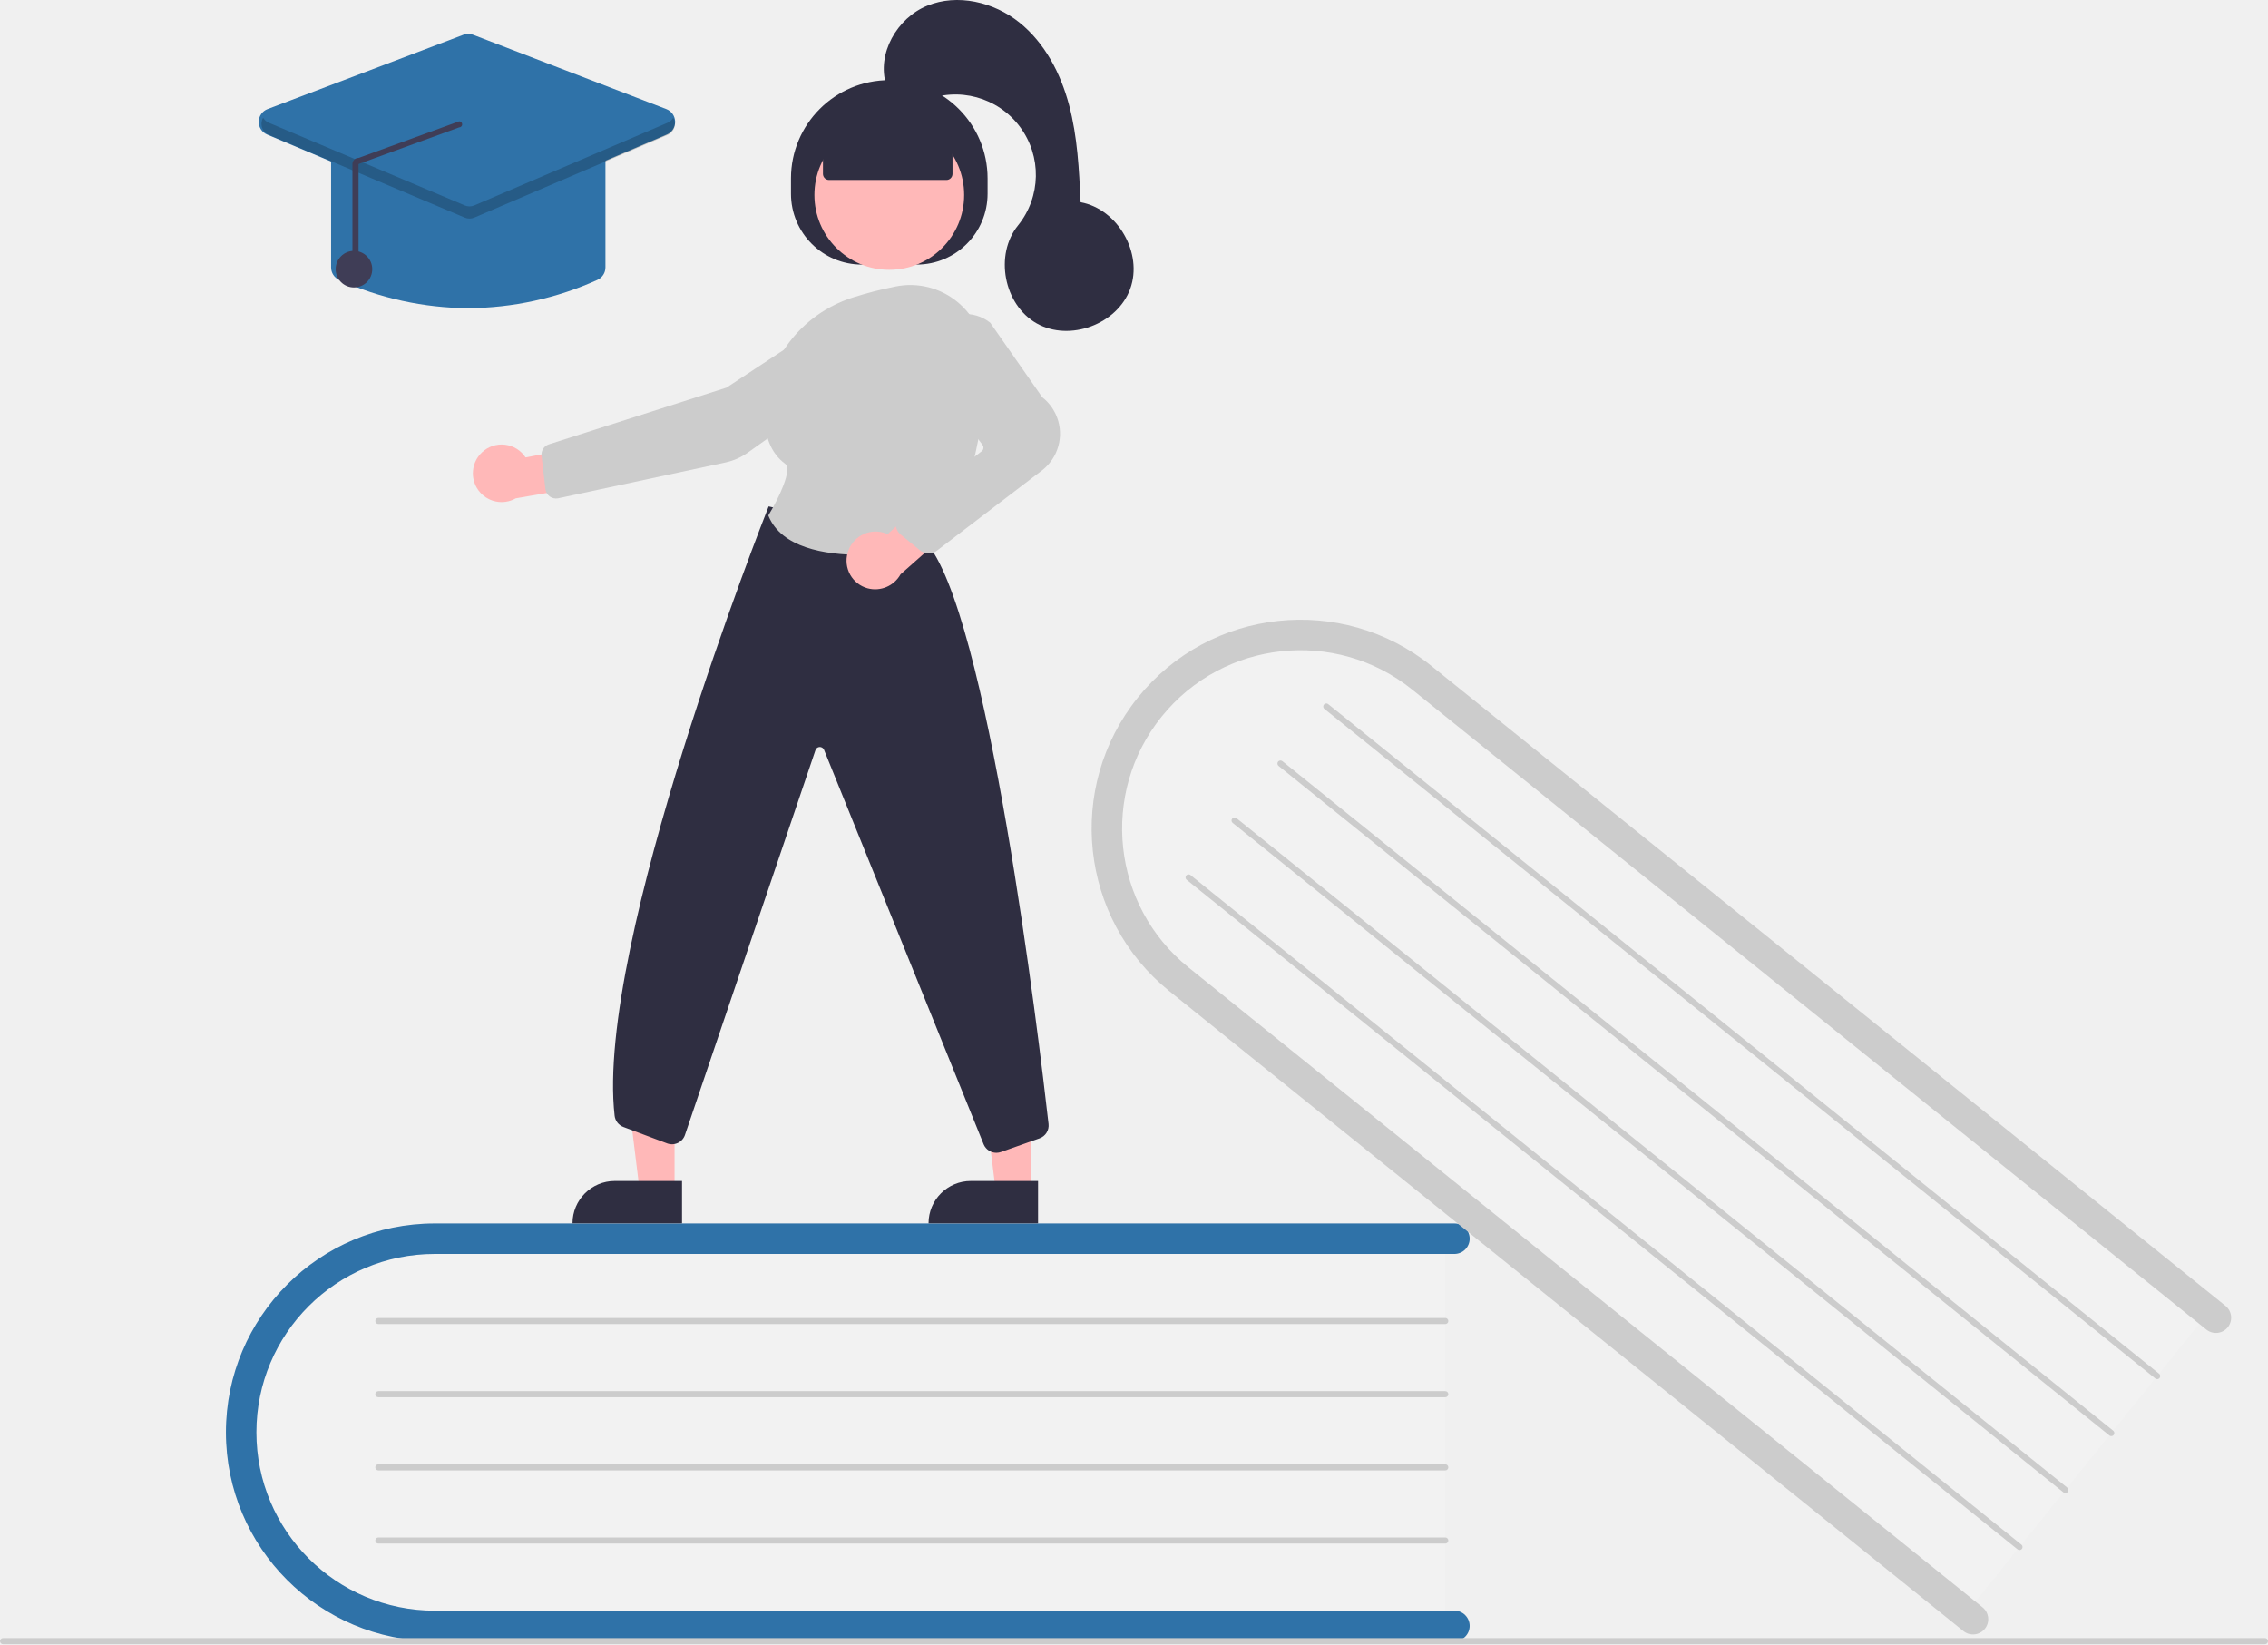
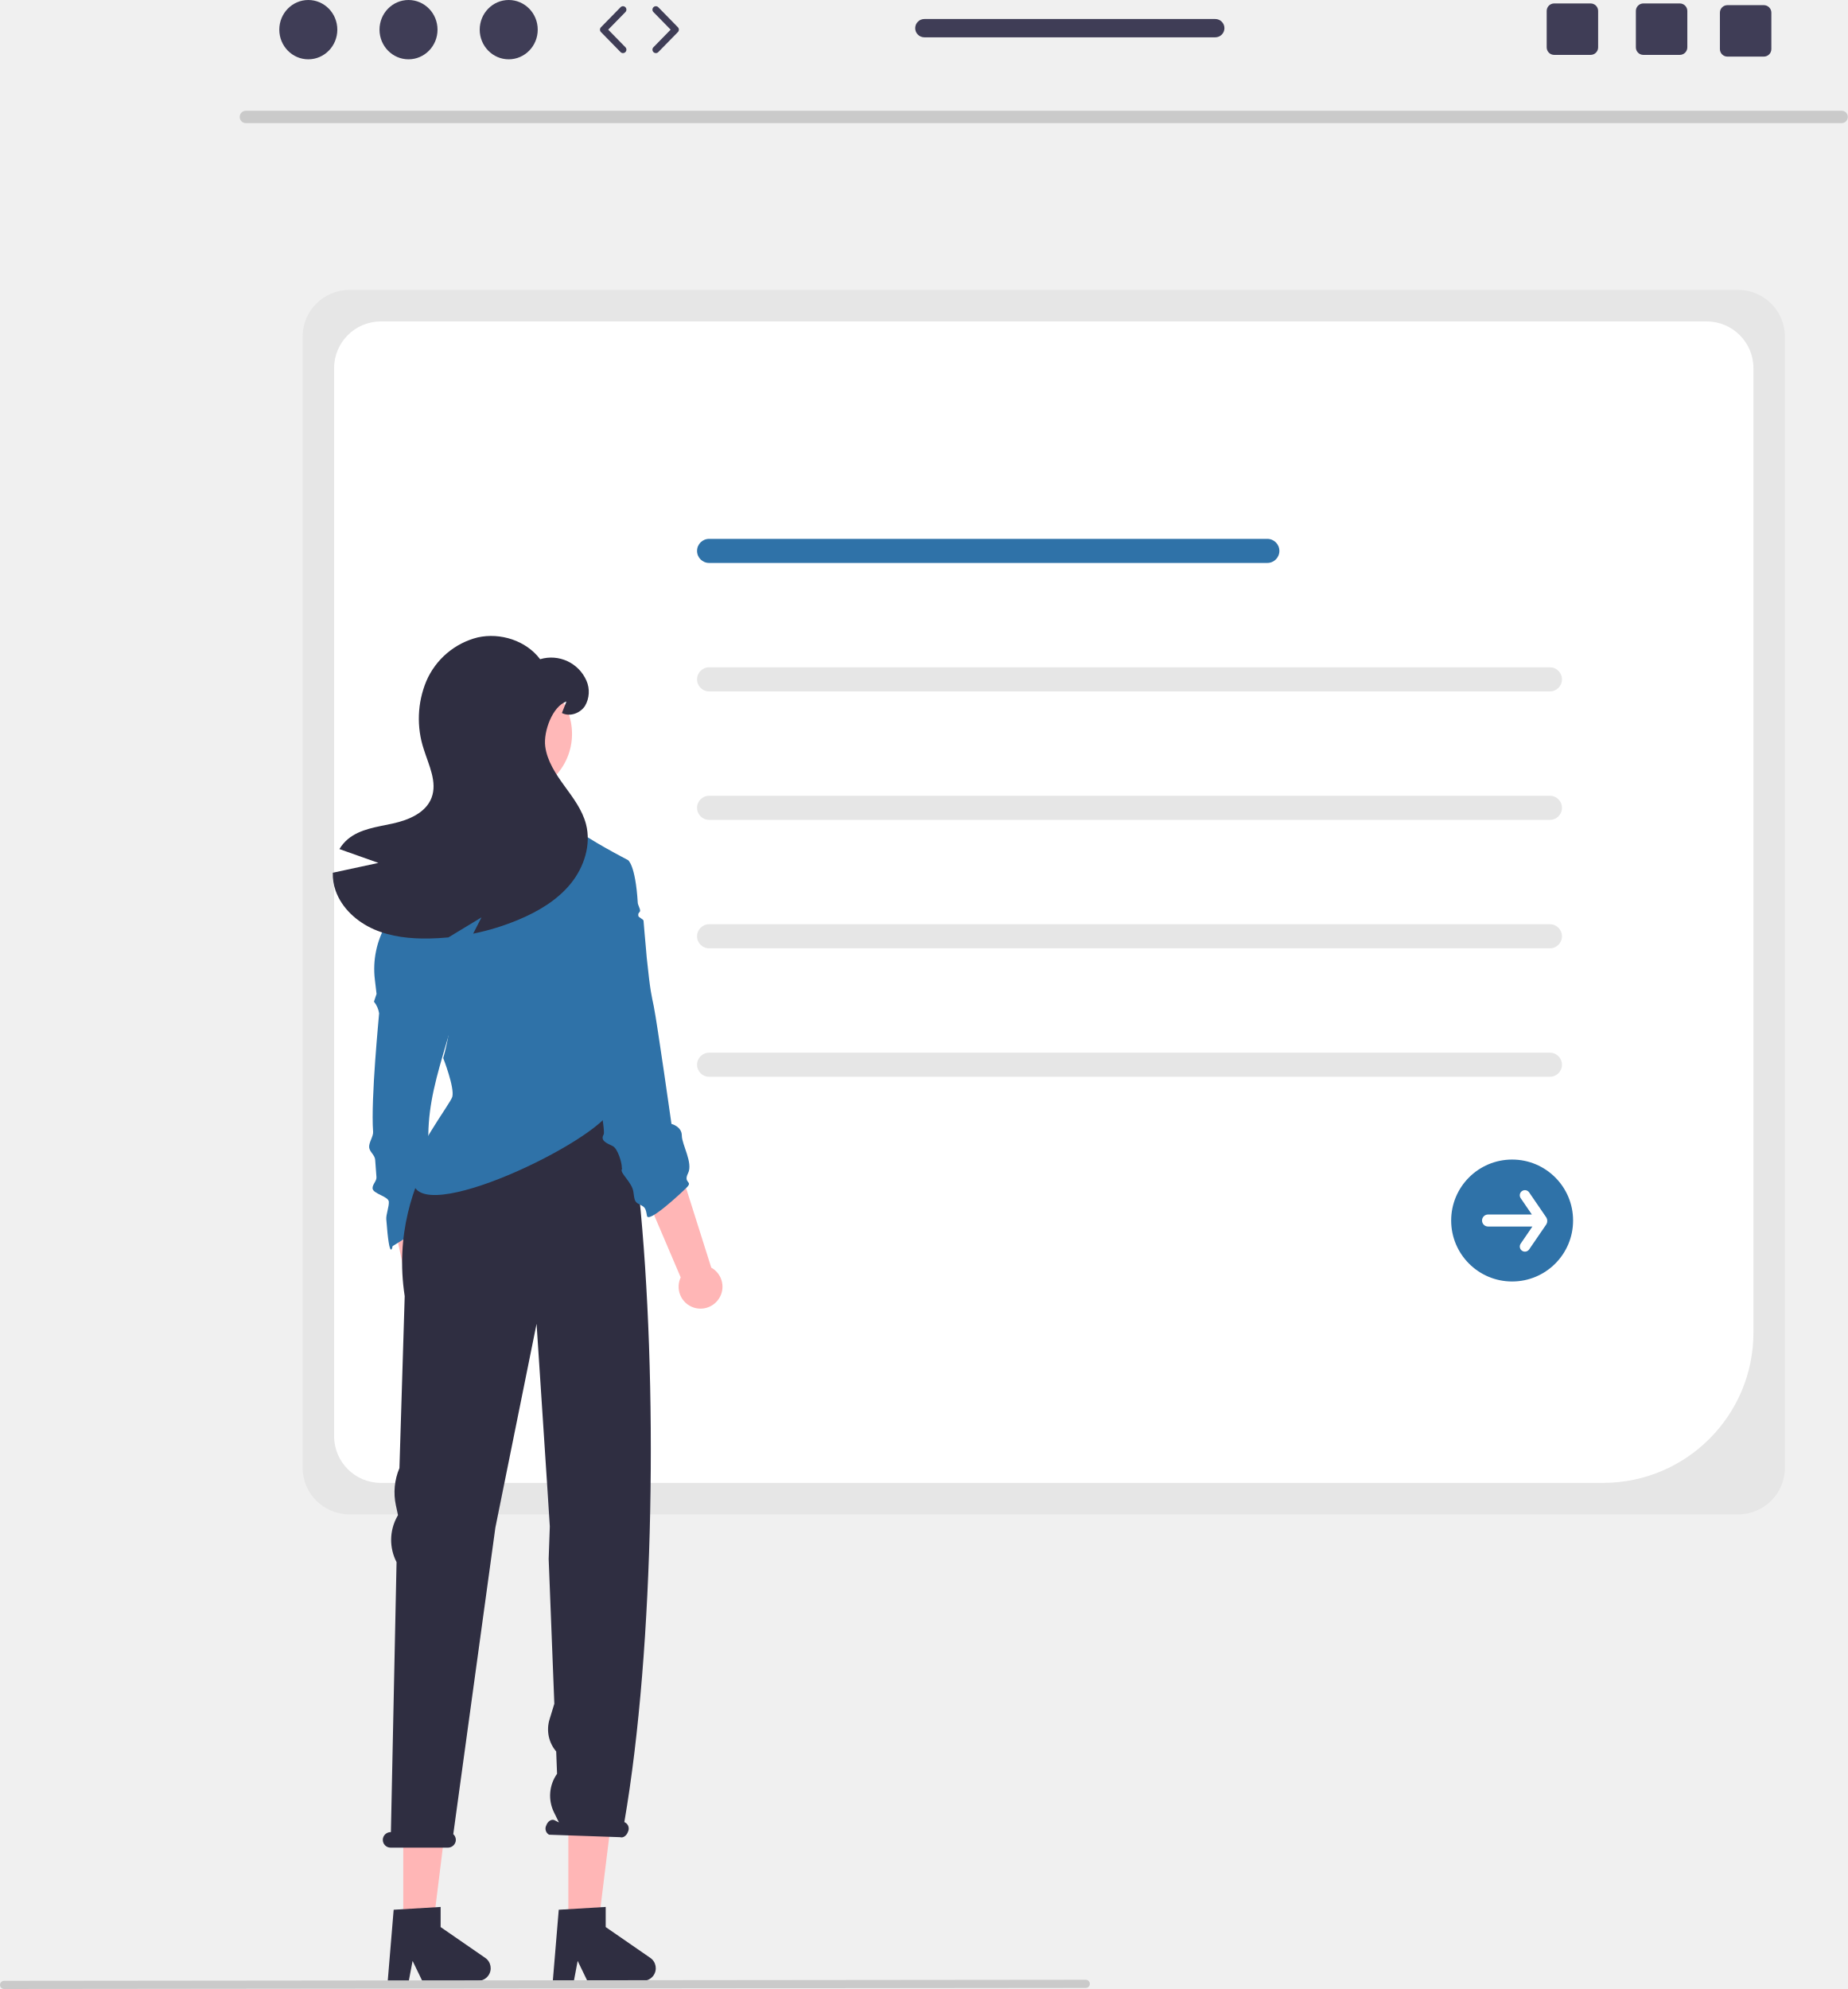
- <svg xmlns="http://www.w3.org/2000/svg" data-name="Layer 1" width="744" height="539.286" viewBox="0 0 744 539.286">
-   <path d="M702.114,584.643v130H376.415c-37.109,0-67.301-29.16-67.301-65s30.192-65,67.301-65Z" transform="translate(-228 -180.357)" fill="#f2f2f2" />
-   <path d="M710.114,713.643a5.002,5.002,0,0,1-5,5h-334.5a68.5,68.5,0,1,1,0-137h334.5a5,5,0,0,1,0,10h-334.5a58.5,58.5,0,1,0,0,117h334.5A5.002,5.002,0,0,1,710.114,713.643Z" transform="translate(-228 -180.357)" fill="#2f72a8" />
-   <path d="M702.114,614.643h-350a1,1,0,1,1,0-2h350a1,1,0,0,1,0,2Z" transform="translate(-228 -180.357)" fill="#ccc" />
-   <path d="M702.114,638.643h-350a1,1,0,1,1,0-2h350a1,1,0,0,1,0,2Z" transform="translate(-228 -180.357)" fill="#ccc" />
-   <path d="M702.114,662.643h-350a1,1,0,1,1,0-2h350a1,1,0,0,1,0,2Z" transform="translate(-228 -180.357)" fill="#ccc" />
-   <path d="M702.114,686.643h-350a1,1,0,1,1,0-2h350a1,1,0,0,1,0,2Z" transform="translate(-228 -180.357)" fill="#ccc" />
-   <path d="M953.832,609.114,872.267,710.342,618.652,505.992c-28.896-23.283-34.111-64.932-11.624-92.84s64.292-31.671,93.189-8.388Z" transform="translate(-228 -180.357)" fill="#f2f2f2" />
-   <path d="M879.124,714.583a5.002,5.002,0,0,1-7.031.756L611.625,505.467a68.5,68.5,0,0,1,85.957-106.679L958.05,608.66a5,5,0,1,1-6.274,7.787L691.307,406.575a58.5,58.5,0,1,0-73.408,91.106L878.367,707.553A5.002,5.002,0,0,1,879.124,714.583Z" transform="translate(-228 -180.357)" fill="#ccc" />
-   <path d="M935.009,632.474,662.471,412.877a1,1,0,1,1,1.255-1.557L936.264,630.917a1,1,0,1,1-1.255,1.557Z" transform="translate(-228 -180.357)" fill="#ccc" />
-   <path d="M919.951,651.163,647.413,431.565a1,1,0,0,1,1.255-1.557L921.206,649.605a1,1,0,1,1-1.255,1.557Z" transform="translate(-228 -180.357)" fill="#ccc" />
-   <path d="M904.893,669.851,632.355,450.254a1,1,0,0,1,1.255-1.557L906.148,668.294a1,1,0,1,1-1.255,1.557Z" transform="translate(-228 -180.357)" fill="#ccc" />
-   <path d="M889.835,688.539,617.297,468.942a1,1,0,1,1,1.255-1.557L891.089,686.982a1,1,0,1,1-1.255,1.557Z" transform="translate(-228 -180.357)" fill="#ccc" />
-   <path d="M971,719.643H229a1,1,0,0,1,0-2H971a1,1,0,0,1,0,2Z" transform="translate(-228 -180.357)" fill="#ccc" />
-   <polygon points="338.081 390.622 326.649 390.621 321.212 346.525 338.085 346.527 338.081 390.622" fill="#ffb8b8" />
-   <path d="M318.482,387.355h22.048a0,0,0,0,1,0,0v13.882a0,0,0,0,1,0,0H304.6a0,0,0,0,1,0,0v0A13.882,13.882,0,0,1,318.482,387.355Z" fill="#2f2e41" />
-   <polygon points="221.286 390.622 209.854 390.621 204.417 346.525 221.29 346.527 221.286 390.622" fill="#ffb8b8" />
-   <path d="M201.688,387.355h22.048a0,0,0,0,1,0,0v13.882a0,0,0,0,1,0,0H187.806a0,0,0,0,1,0,0v0A13.882,13.882,0,0,1,201.688,387.355Z" fill="#2f2e41" />
-   <path d="M487.471,243.89v-5a32.25,32.25,0,0,1,32.25-32.25h0a32.25,32.25,0,0,1,32.25,32.25v5a23.25,23.25,0,0,1-23.25,23.25h-18A23.25,23.25,0,0,1,487.471,243.89Z" transform="translate(-228 -180.357)" fill="#2f2e41" />
-   <circle cx="291.721" cy="63.942" r="24.561" fill="#ffb8b8" />
-   <path d="M634.488,376.475" transform="translate(-228 -180.357)" fill="#ffb8b8" />
-   <path d="M386.125,328.713A9.377,9.377,0,0,1,400.405,330.39l21.055-3.983,5.541,12.205-29.812,5.207a9.428,9.428,0,0,1-11.064-15.106Z" transform="translate(-228 -180.357)" fill="#ffb8b8" />
-   <path d="M500.573,284.328l.275.417L466.322,307.49l-58.258,18.603a3.508,3.508,0,0,0-2.412,3.738l1.271,10.947a3.501,3.501,0,0,0,4.21,3.018l54.83-11.753a19.806,19.806,0,0,0,7.371-3.245L512.122,301.201a10.02,10.02,0,0,0,4.158-8.947,9.975,9.975,0,0,0-15.433-7.508Z" transform="translate(-228 -180.357)" fill="#ccc" />
-   <path d="M554.853,558.466a4.518,4.518,0,0,1-4.138-2.701l-52.41-129.501a1.5,1.5,0,0,0-2.809.158L452.739,552.495a4.501,4.501,0,0,1-5.882,2.891l-14.338-5.377a4.489,4.489,0,0,1-2.897-3.705c-6.45-56.192,49.8-198.03,50.369-199.456l.157-.395,51.277,11.343.107.116c20.458,22.318,37.273,163.082,40.437,191.074a4.479,4.479,0,0,1-2.971,4.747l-12.656,4.476A4.457,4.457,0,0,1,554.853,558.466Z" transform="translate(-228 -180.357)" fill="#2f2e41" />
-   <path d="M510.673,362.363c-12.424,0-26.274-2.477-30.538-12.701l-.098-.235.133-.218c3.365-5.521,7.813-14.94,5.422-16.709-4.709-3.482-6.994-9.21-6.792-17.025.44-16.966,12-32.029,28.766-37.482h0A127.642,127.642,0,0,1,521.829,274.321a24.281,24.281,0,0,1,20.133,4.972,24.526,24.526,0,0,1,9.096,18.871c.176,18.131-2.615,43.383-16.912,60.72a4.448,4.448,0,0,1-2.633,1.531A122.223,122.223,0,0,1,510.673,362.363Z" transform="translate(-228 -180.357)" fill="#ccc" />
-   <path d="M506.051,361.684a9.556,9.556,0,0,1,11.678-6.664,9.407,9.407,0,0,1,1.448.536l15.987-14.549,11.118,7.49-22.862,20.231a9.539,9.539,0,0,1-10.813,4.587A9.394,9.394,0,0,1,506.051,361.684Z" transform="translate(-228 -180.357)" fill="#ffb8b8" />
-   <path d="M532.632,361.869a4.488,4.488,0,0,1-2.845-1.015l-6.304-5.152a4.5,4.5,0,0,1,.109-7.055l26.442-20.28a1.503,1.503,0,0,0,.283-2.095L533.996,304.696a13.285,13.285,0,0,1,.887-17.114h0a13.248,13.248,0,0,1,17.888-1.431l.103.109,17.042,24.402a15.193,15.193,0,0,1-.36,24.186l-34.246,26.139A4.507,4.507,0,0,1,532.632,361.869Z" transform="translate(-228 -180.357)" fill="#ccc" />
-   <path d="M497.965,237.39V225.204l21.756-9.5,20.744,9.5v12.186a2,2,0,0,1-2,2h-38.5A2,2,0,0,1,497.965,237.39Z" transform="translate(-228 -180.357)" fill="#2f2e41" />
-   <path d="M518.722,208.257c-3.199-10.239,3.519-21.972,13.451-26.025s21.813-1.22,30.194,5.476,13.58,16.724,16.335,27.091,3.278,21.177,3.787,31.891c12.202,2.241,20.503,16.714,16.276,28.378s-19.873,17.459-30.678,11.362-13.935-22.485-6.136-32.134a26.374,26.374,0,0,0-30.688-40.91C525.248,215.902,517.702,209.368,518.722,208.257Z" transform="translate(-228 -180.357)" fill="#2f2e41" />
-   <path d="M381.614,281.44a104.449,104.449,0,0,1-42.348-9.275,4.473,4.473,0,0,1-2.652-4.104V231.643a4.505,4.505,0,0,1,4.5-4.5h81a4.505,4.505,0,0,1,4.5,4.5v36.418a4.473,4.473,0,0,1-2.652,4.104h0A104.449,104.449,0,0,1,381.614,281.44Z" transform="translate(-228 -180.357)" fill="#2f72a8" />
-   <path d="M381.603,251.937a4.505,4.505,0,0,1-1.749-.352l-64.232-27.1a4.5,4.5,0,0,1,.153-8.353L380.008,191.765a4.484,4.484,0,0,1,3.211.007l63.372,24.368a4.5,4.5,0,0,1,.154,8.338L383.373,251.577A4.507,4.507,0,0,1,381.603,251.937Z" transform="translate(-228 -180.357)" fill="#2f72a8" />
-   <circle cx="116.114" cy="88.286" r="6" fill="#3f3d56" />
-   <path d="M446.965,220.631,383.592,247.73a4,4,0,0,1-3.127.008l-64.232-27.099a3.925,3.925,0,0,1-1.913-1.681,3.997,3.997,0,0,0,1.913,5.681l64.232,27.099a4,4,0,0,0,3.127-.008l63.373-27.099a3.997,3.997,0,0,0,1.895-5.673A3.927,3.927,0,0,1,446.965,220.631Z" transform="translate(-228 -180.357)" opacity="0.2" />
-   <path d="M344.618,268.62a1,1,0,0,0,1-1V234.158l32.981-12.015a1,1,0,0,0,.03-2l-32.981,12.015a1.962,1.962,0,0,0-1.433.575,1.986,1.986,0,0,0-.596,1.425v33.461A1,1,0,0,0,344.618,268.62Z" transform="translate(-228 -180.357)" fill="#3f3d56" />
+ <svg xmlns="http://www.w3.org/2000/svg" width="538.716" height="579.819" viewBox="0 0 538.716 579.819">
+   <path d="M506.768,441.458H101.832c-7.512-.009-13.6-6.097-13.609-13.609V98.126c.009-7.512,6.097-13.6,13.609-13.609H506.768c7.512,.009,13.6,6.097,13.609,13.609V427.849c-.009,7.512-6.097,13.6-13.609,13.609Z" fill="#e6e6e6" />
+   <path d="M467.423,432.279H111.014c-7.512-.009-13.6-6.097-13.609-13.609V107.313c.009-7.512,6.097-13.6,13.609-13.609H497.588c7.512,.009,13.6,6.097,13.609,13.609V388.504c-.027,24.164-19.61,43.747-43.774,43.774Z" fill="#fff" />
+   <path d="M369.483,164.107H206.729c-1.938,0-3.51-1.571-3.51-3.51s1.571-3.51,3.51-3.51h162.753c1.938,0,3.51,1.571,3.51,3.51s-1.571,3.51-3.51,3.51Z" fill="#2f72a8" />
+   <path d="M451.871,201.554H206.729c-1.938,0-3.51-1.571-3.51-3.51s1.571-3.51,3.51-3.51h245.142c1.938,0,3.51,1.571,3.51,3.51s-1.571,3.51-3.51,3.51Z" fill="#e6e6e6" />
+   <path d="M451.871,239.001H206.729c-1.938,0-3.51-1.571-3.51-3.51s1.571-3.51,3.51-3.51h245.142c1.938,0,3.51,1.571,3.51,3.51s-1.571,3.51-3.51,3.51Z" fill="#e6e6e6" />
+   <path d="M451.871,276.448H206.729c-1.938,0-3.51-1.571-3.51-3.51s1.571-3.51,3.51-3.51h245.142c1.938,0,3.51,1.571,3.51,3.51s-1.571,3.51-3.51,3.51Z" fill="#e6e6e6" />
+   <path d="M451.871,313.895H206.729c-1.938,0-3.51-1.571-3.51-3.51s1.571-3.51,3.51-3.51h245.142c1.938,0,3.51,1.571,3.51,3.51s-1.571,3.51-3.51,3.51Z" fill="#e6e6e6" />
+   <path d="M440.847,373.569c-9.815,0-17.772-7.957-17.772-17.772s7.957-17.772,17.772-17.772c9.815,0,17.772,7.957,17.772,17.772h0c-0,9.815-7.957,17.772-17.772,17.772Z" fill="#2f72a8" />
+   <path d="M450.845,354.953l-5.038-7.354c-.465-.682-1.394-.858-2.076-.394-.682,.465-.858,1.394-.394,2.076l.004,.006,3.258,4.756h-12.765c-.968-.003-1.755,.78-1.758,1.748s.78,1.755,1.748,1.758h12.936l-3.419,4.99c-.464,.683-.286,1.612,.397,2.075,.679,.461,1.602,.288,2.068-.386l5.038-7.354c.334-.597,.334-1.325,0-1.922Z" fill="#fff" />
+   <path d="M536.947,35.893H71.654c-.998-.021-1.789-.847-1.768-1.845,.021-.968,.8-1.747,1.768-1.768h465.293c.998,.021,1.789,.847,1.768,1.845-.021,.968-.8,1.747-1.768,1.768Z" fill="#cacaca" />
+   <path d="M129.883,392.036c2.69-2.251,3.047-6.257,.796-8.947-.24-.287-.505-.552-.792-.792l-3.853-33.295-12.234,2.833,6.799,31.561c-2.082,2.847-1.461,6.843,1.386,8.924,2.382,1.742,5.647,1.624,7.898-.284Z" fill="#ffb6b6" />
+   <path d="M128.619,354.431l-14.164,8.836s-.862,5.179-1.836-7.836c-.102-1.359,.846-3.725,.742-5.12-.118-1.573-4.623-2.289-4.742-3.88-.085-1.133,1.218-2.141,1.134-3.271-.127-1.712-.254-3.414-.378-5.088-.104-1.401-1.656-2.289-1.756-3.641-.101-1.363,1.25-3.19,1.155-4.482-.714-9.688,1.755-34.063,1.755-34.559-.191-1.244-.71-2.415-1.505-3.392l.756-2.261-.5-4.242c-.657-5.575,.515-11.212,3.339-16.063h0l3.597-2.355,16.598,27.917c-6.985,24.158-11.544,33.647-4.195,59.438Z" fill="#2f72a8" />
+   <polygon points="117.567 562.585 126.135 562.585 130.213 529.536 117.567 529.536 117.567 562.585" fill="#ffb6b6" />
+   <path d="M114.771,556.717l13.689-.817v5.865l13.014,8.988c1.665,1.15,2.083,3.431,.933,5.096-.684,.991-1.811,1.582-3.015,1.582h-16.297l-2.809-5.801-1.097,5.801h-6.145l1.726-20.714Z" fill="#2f2e41" />
+   <polygon points="165.696 562.585 174.264 562.585 178.341 529.536 165.696 529.536 165.696 562.585" fill="#ffb6b6" />
+   <path d="M162.899,556.717l13.689-.817v5.865l13.014,8.988c1.665,1.15,2.083,3.431,.933,5.096-.684,.991-1.811,1.582-3.015,1.582h-16.297l-2.809-5.801-1.097,5.801h-6.145l1.726-20.714Z" fill="#2f2e41" />
+   <path d="M113.93,534.086h.033l1.648-78.705c-2.166-4.178-2.097-9.162,.184-13.278l.236-.427-.612-2.835c-.786-3.643-.425-7.44,1.032-10.87l1.537-50.125c-5.492-35.593,20.681-58.805,20.681-58.805h39.208l8.417,28.92c5.565,54.215,4.555,132.014-4.275,183.198l.241,.122c.948,.529,1.314,1.71,.831,2.682-.408,1.182-1.441,1.898-2.308,1.599l-20.706-.72c-.949-.529-1.314-1.71-.831-2.682,.408-1.182,1.441-1.898,2.308-1.599l1.408,.712-1.453-2.957c-1.782-3.627-1.437-7.938,.898-11.236h0l-.254-6.51h0c-2.201-2.578-2.933-6.102-1.94-9.343l1.397-4.559-1.65-42.217,.333-9.471-.686-10.745-3.174-48.331-12.014,59.433-12.271,89.347c.601,.542,.864,1.364,.69,2.154-.261,1.06-1.221,1.798-2.312,1.776h-16.656c-1.253-.001-2.268-1.018-2.267-2.271,0-.203,.028-.406,.082-.601,.289-.995,1.209-1.674,2.245-1.656Z" fill="#2f2e41" />
+   <path d="M209.21,379.098c2.214-2.721,1.802-6.722-.919-8.935-.29-.236-.601-.446-.928-.627l-10.109-31.956-11.473,5.106,12.672,29.694c-1.503,3.191-.135,6.996,3.056,8.498,2.67,1.257,5.853,.522,7.701-1.779h-0Z" fill="#ffb6b6" />
+   <path d="M167.612,277.507s11.53,40.802,11.008,44.924c-1.077,8.5-54.06,34.627-58,23l.494-3.822c-1.991-3.981,10.154-19.781,10.744-21.848,.749-2.643-2.643-11.319-2.643-11.319,0,0,2.344-7.921,1.97-12.825-.381-4.904-1.512-4.148-5.66-7.172-4.148-3.017-10.938-16.972-10.938-16.972,0,0,3.017-13.581,3.017-16.223s12.395-7.144,13.9-8.649c.655-.874,1.207-1.822,1.644-2.823,.305-.61,.111-2.025,.437-2.726,.208-.458,.936-.173,1.151-.645,.208-.458,.028-.985,.236-1.436,.271-.596,.922-1.117,1.179-1.678,1.179-2.58,2.185-4.682,2.497-4.682,.749,0,24.9,3.399,24.9,3.399,1.314,2.033,2.829,3.929,4.522,5.66,2.643,2.636,15.009,9.051,15.009,9.051l-15.467,26.787Z" fill="#2f72a8" />
+   <path d="M200.223,346.15c-1.887,1.887-11.222,10.549-11.604,8.28-.375-2.261-.578-2.531-2.09-3.28-1.512-.756-1.512-1.131-1.887-3.773-.375-2.643-3.773-5.285-3.392-6.416,.375-1.131,.025,.308,.025-.83,0-1.131-1.131-5.278-2.643-6.034-1.505-.756-3.773-1.505-2.636-3.392,1.131-1.887-10.647-58.484-10.647-58.484l10.563-20.745,7.165-.756s2.177,1.246,2.859,12.477c.035,.569,.655,1.613,.681,2.234,.022,.516-.549,.602-.533,1.155,.003,.118,.007,.237,.01,.357,.014,.551,1.501,.956,1.523,1.487,.04,.949,.624,7.005,.687,7.895,.071,1.003,.155,1.97,.251,2.899,1.043,10.121,1.416,10.976,2.062,14.206,1,5,5.145,34.202,5.145,34.202,0,0,3.017,.749,3.017,3.392s3.328,7.954,1.823,10.971c-1.512,3.024,1.505,2.268-.381,4.155Z" fill="#2f72a8" />
+   <circle cx="148.875" cy="213.942" r="17.894" fill="#ffb8b8" />
+   <path d="M110.315,251.548c-3.787-1.342-7.573-2.686-11.36-4.033,.653-1.095,1.484-2.073,2.459-2.894,3.605-3.01,8.581-3.554,13.159-4.57,4.585-1.016,9.561-3.097,11.236-7.479,1.741-4.556-.783-9.474-2.249-14.116-2.164-6.512-1.901-13.586,.74-19.919,2.735-6.34,8.268-11.044,14.965-12.723,6.63-1.473,14.123,.928,18.2,6.354,5.436-1.631,11.233,1.053,13.507,6.253,1.049,2.389,.887,5.136-.435,7.385-1.415,2.14-4.439,3.235-6.717,2.046l1.32-3.351c-4.084,1.385-6.739,8.77-6.188,13.05,.544,4.273,3.039,8.016,5.571,11.505s5.23,7.015,6.318,11.186c1.567,5.999-.551,12.557-4.468,17.366s-9.437,8.074-15.153,10.475c-4.279,1.799-8.725,3.169-13.275,4.091,.812-1.581,1.618-3.163,2.43-4.744l-9.64,5.832c-1.864,.181-3.743,.29-5.622,.326-5.469,.094-11.048-.479-16.053-2.662-5.012-2.191-9.416-6.159-11.229-11.316-.581-1.668-.857-3.428-.812-5.194,4.432-.958,8.864-1.913,13.296-2.865Z" fill="#2f2e41" />
+   <path d="M283.233,578.794h-33.187l-.143-.259c-.424-.77-.834-1.585-1.217-2.423-3.418-7.318-4.863-15.688-6.138-23.073l-.96-5.566c-.323-1.871,.932-3.648,2.803-3.971,.916-.158,1.856,.062,2.607,.609,5.043,3.67,10.089,7.336,15.136,10.999,1.911,1.391,4.094,3,6.184,4.739,.202-.979,.413-1.962,.624-2.931,.404-1.856,2.235-3.033,4.091-2.63,.908,.198,1.698,.755,2.189,1.544l3.883,6.238c2.832,4.556,5.332,9.045,4.822,13.887,.003,.059-.002,.118-.013,.176-.102,.795-.291,1.577-.563,2.331l-.119,.33Z" fill="#f0f0f0" />
+   <path d="M316.542,579.511l-315.358,.307c-.658-.003-1.188-.539-1.184-1.197,.003-.653,.532-1.181,1.184-1.184l315.358-.307c.658,.003,1.188,.539,1.184,1.197-.003,.653-.532,1.181-1.184,1.184Z" fill="#cacaca" />
+   <ellipse cx="89.885" cy="8.645" rx="8.457" ry="8.645" fill="#3f3d56" />
+   <ellipse cx="119.099" cy="8.645" rx="8.457" ry="8.645" fill="#3f3d56" />
+   <ellipse cx="148.313" cy="8.645" rx="8.457" ry="8.645" fill="#3f3d56" />
+   <path d="M181.624,15.478c-.26,0-.519-.101-.715-.301l-5.706-5.833c-.38-.389-.38-1.01,0-1.398l5.706-5.833c.387-.395,1.021-.401,1.414-.016,.395,.386,.402,1.02,.016,1.414l-5.022,5.133,5.022,5.134c.386,.395,.379,1.028-.016,1.414-.194,.19-.447,.285-.699,.285Z" fill="#3f3d56" />
+   <path d="M191.213,15.478c-.252,0-.505-.095-.699-.285-.395-.386-.402-1.019-.016-1.414l5.021-5.134-5.021-5.133c-.386-.395-.379-1.028,.016-1.414,.394-.387,1.028-.379,1.414,.016l5.706,5.833c.38,.389,.38,1.01,0,1.398l-5.706,5.833c-.196,.2-.455,.301-.715,.301Z" fill="#3f3d56" />
+   <path d="M489.723,1.001h-10.61c-1.21,0-2.19,.98-2.19,2.19V13.811c0,1.21,.98,2.19,2.19,2.19h10.61c1.21,0,2.2-.98,2.2-2.19V3.191c0-1.21-.99-2.19-2.2-2.19Z" fill="#3f3d56" />
+   <path d="M463.723,1.001h-10.61c-1.21,0-2.19,.98-2.19,2.19V13.811c0,1.21,.98,2.19,2.19,2.19h10.61c1.21,0,2.2-.98,2.2-2.19V3.191c0-1.21-.99-2.19-2.2-2.19Z" fill="#3f3d56" />
+   <path d="M514.223,1.501h-10.61c-1.21,0-2.19,.98-2.19,2.19V14.311c0,1.21,.98,2.19,2.19,2.19h10.61c1.21,0,2.2-.98,2.2-2.19V3.691c0-1.21-.99-2.19-2.2-2.19Z" fill="#3f3d56" />
+   <path d="M354.301,5.541h-84.81c-1.48,0-2.67,1.2-2.67,2.67s1.19,2.67,2.67,2.67h84.81c1.47,0,2.67-1.2,2.67-2.67s-1.2-2.67-2.67-2.67Z" fill="#3f3d56" />
</svg>
